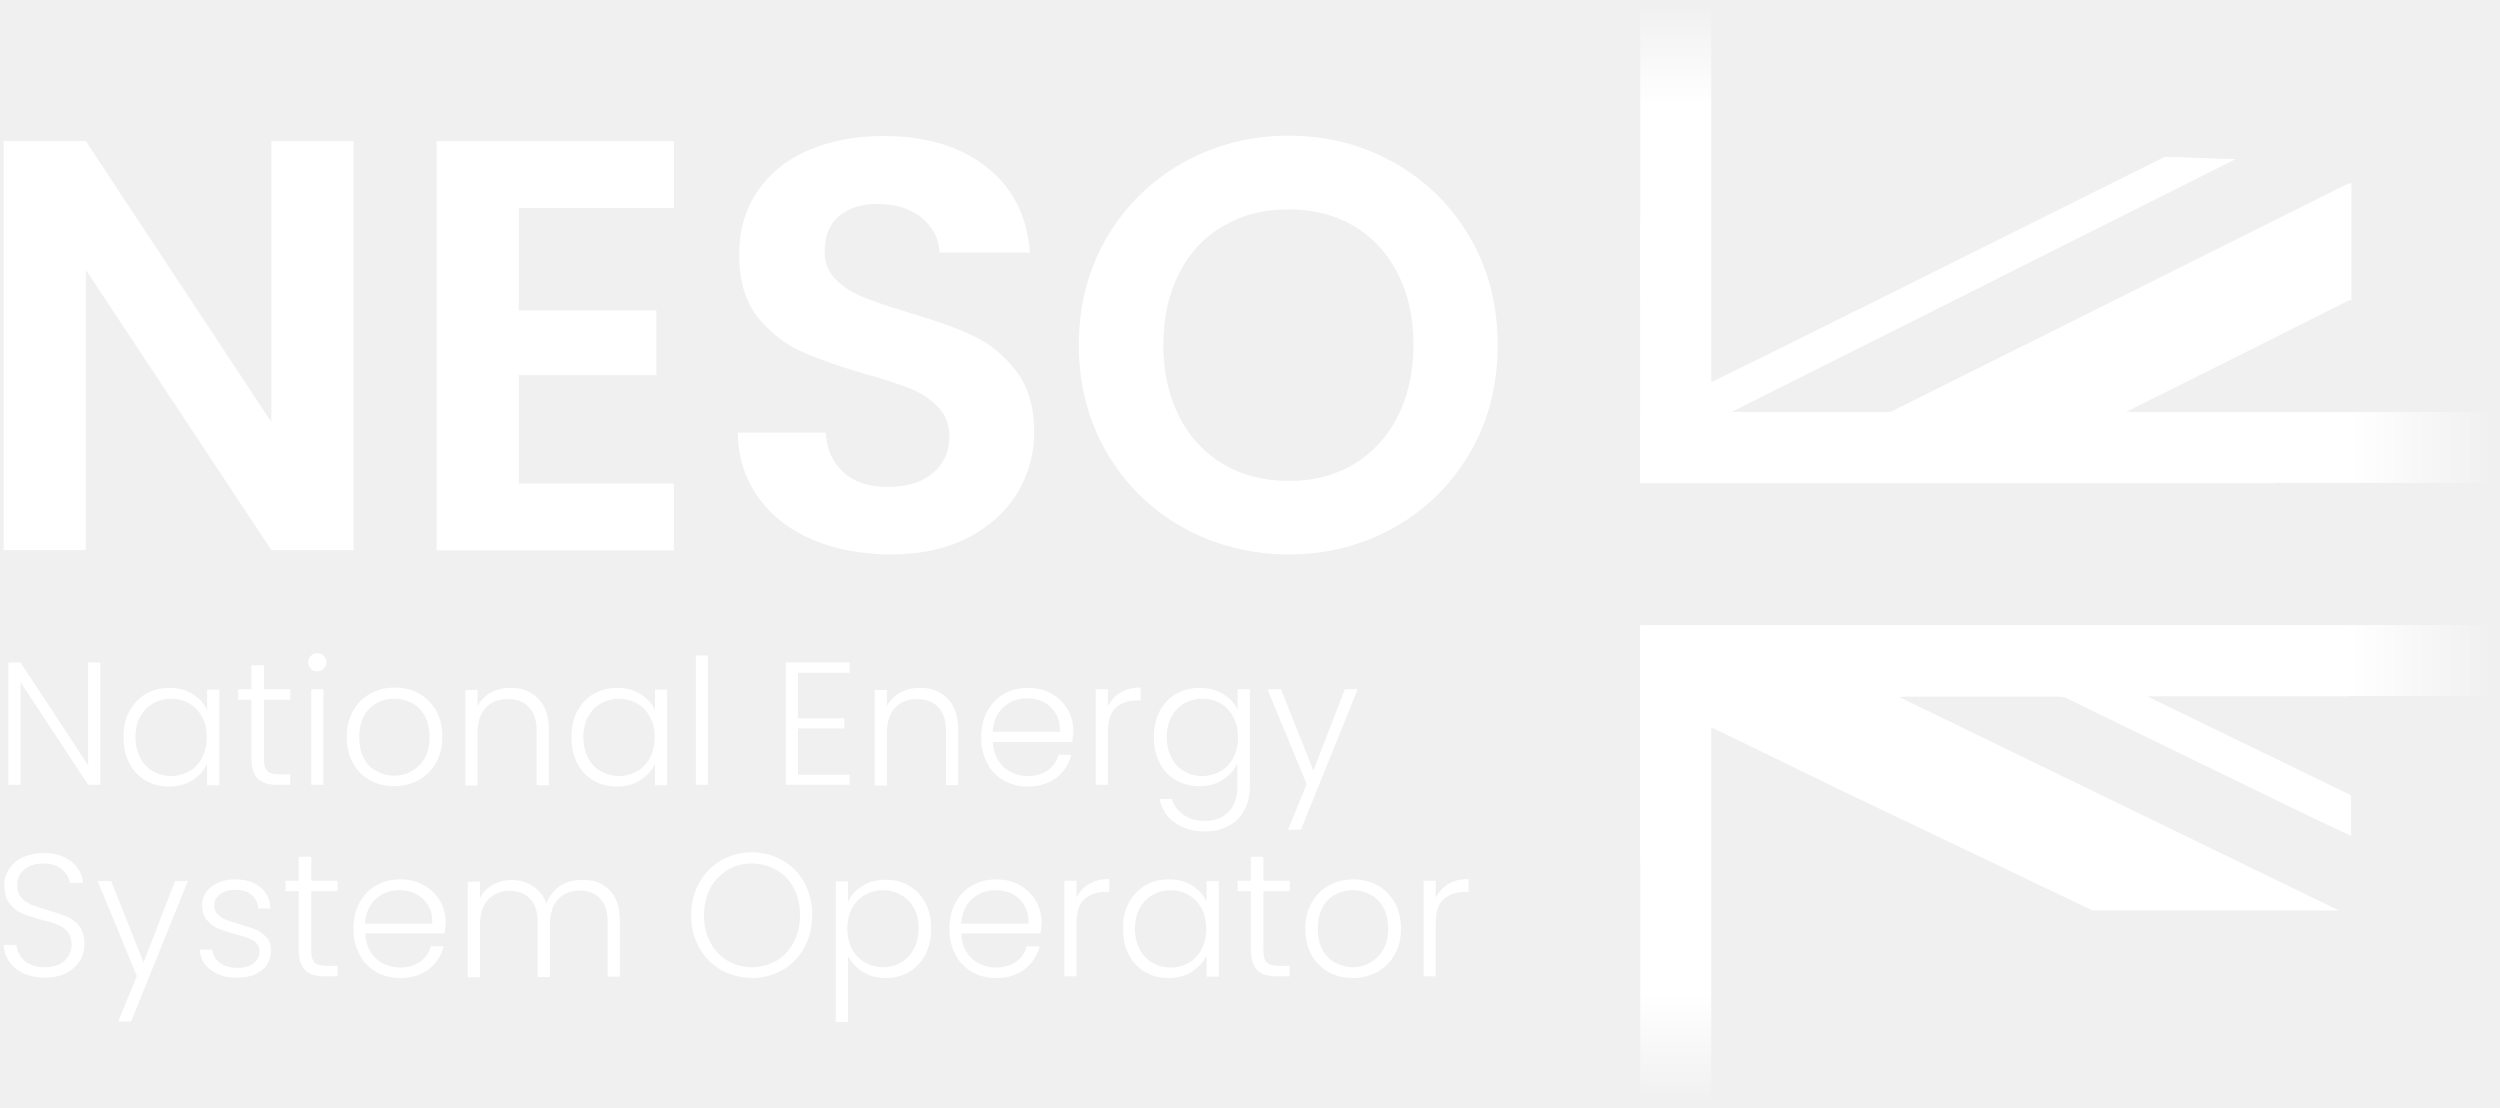
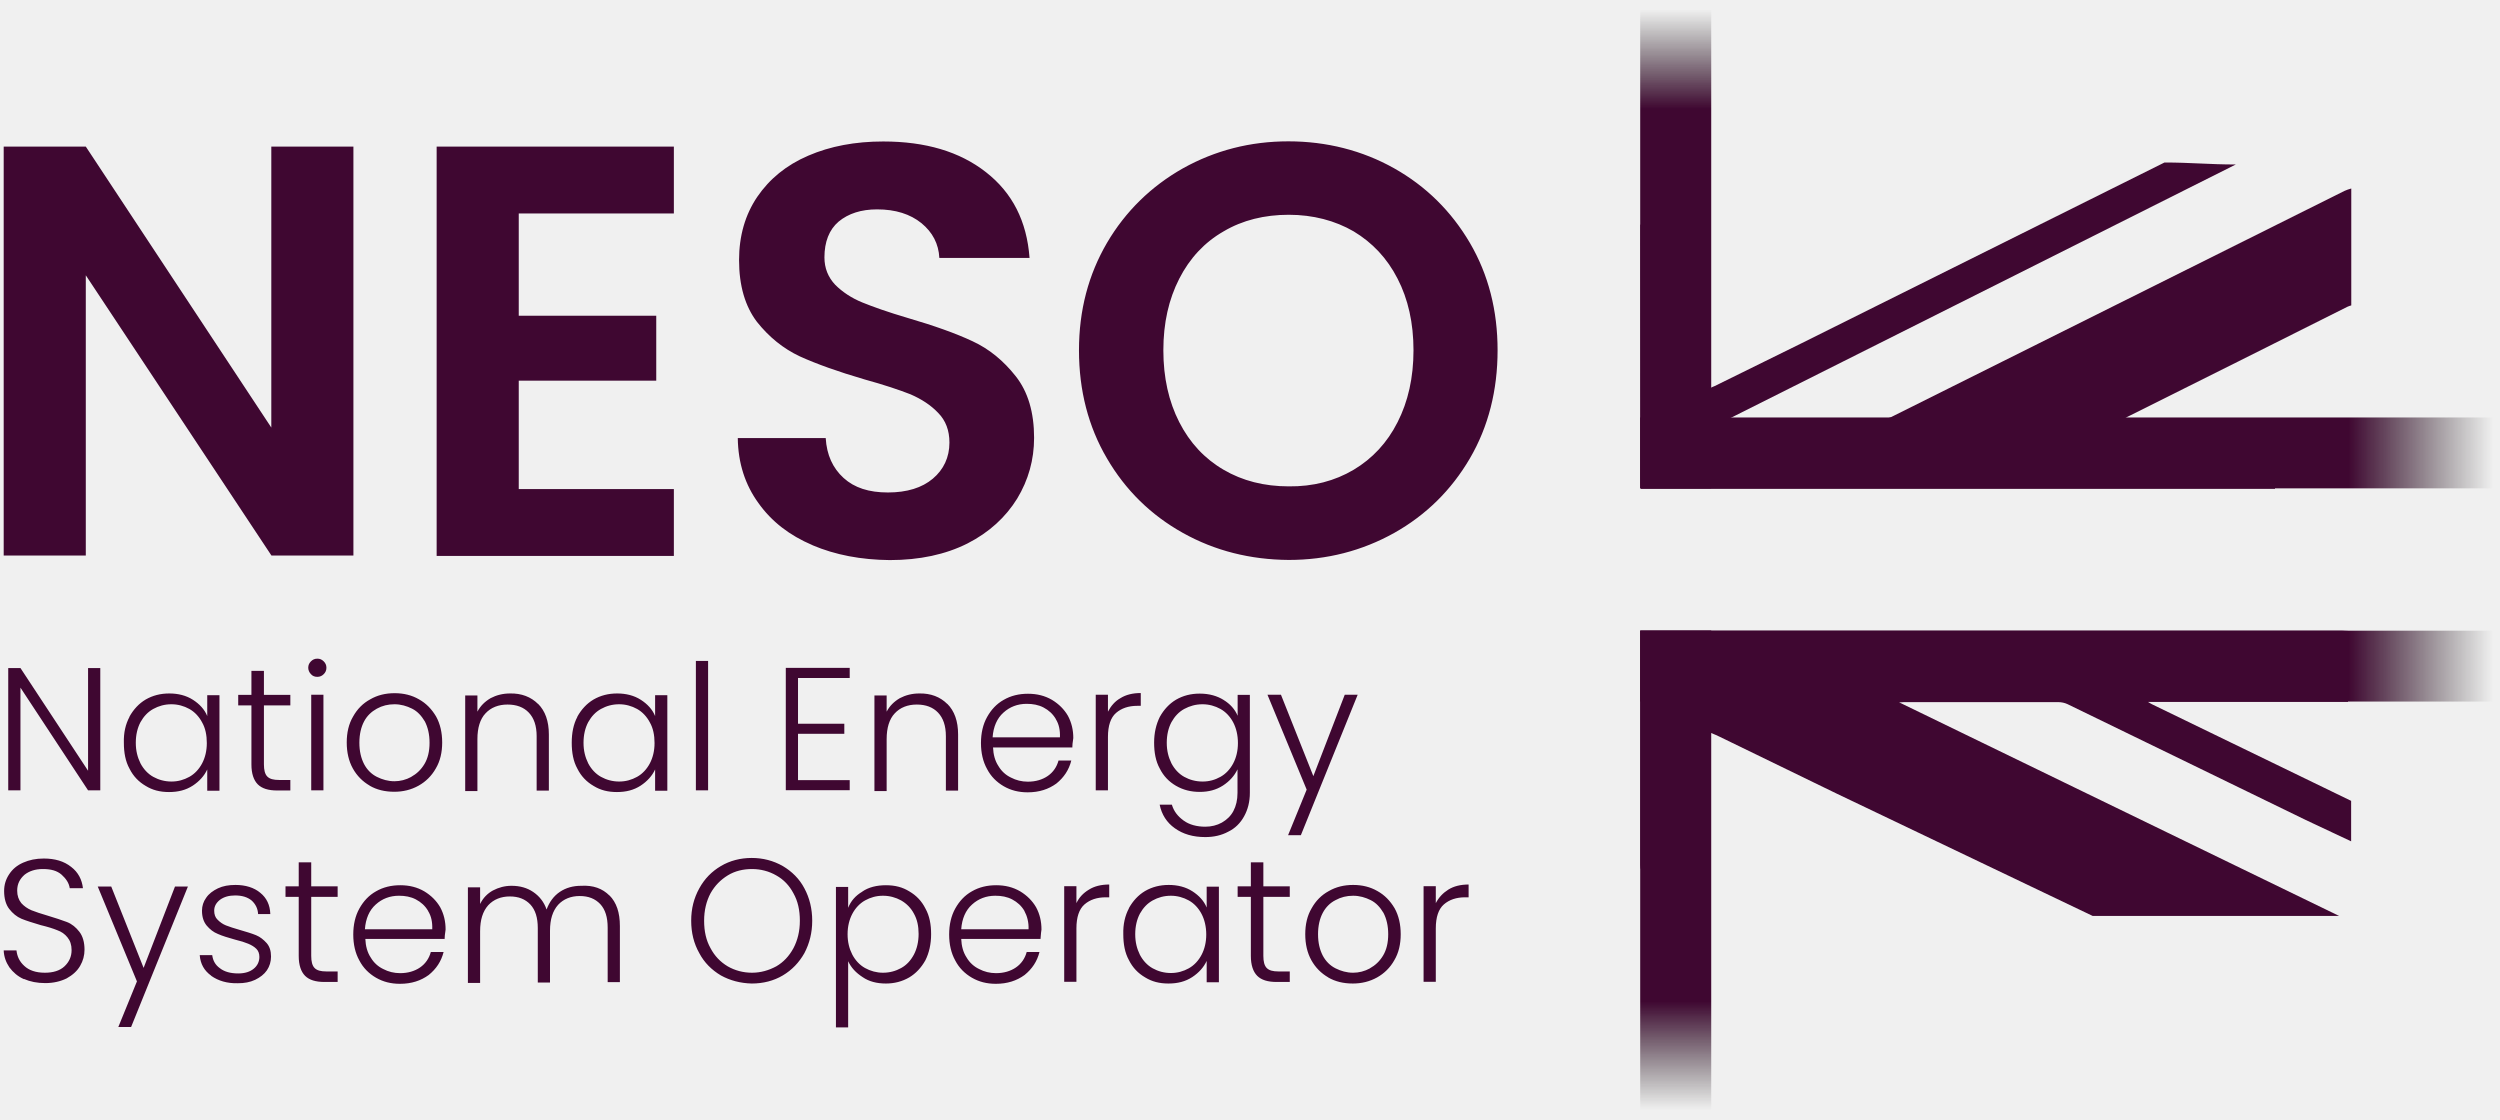
- <svg xmlns="http://www.w3.org/2000/svg" width="176" height="78" viewBox="0 0 176 78" fill="none">
-   <g clip-path="url(#clip0_455_1424)">
-     <path d="M7.062 55.252H6.206L1.447 48.023V55.252H0.59V46.644H1.447L6.206 53.873V46.644H7.062V55.252Z" fill="white" />
-     <path d="M9.109 50.068C9.395 49.545 9.775 49.141 10.251 48.856C10.751 48.57 11.298 48.428 11.917 48.428C12.559 48.428 13.107 48.57 13.582 48.88C14.035 49.165 14.392 49.545 14.582 50.021V48.547H15.439V55.276H14.582V53.778C14.368 54.229 14.035 54.61 13.559 54.919C13.083 55.228 12.536 55.371 11.893 55.371C11.274 55.371 10.727 55.228 10.251 54.943C9.751 54.657 9.371 54.253 9.109 53.73C8.823 53.207 8.704 52.589 8.704 51.899C8.681 51.186 8.823 50.591 9.109 50.068ZM14.225 50.472C14.011 50.068 13.701 49.736 13.321 49.522C12.94 49.307 12.512 49.189 12.06 49.189C11.584 49.189 11.155 49.307 10.775 49.522C10.394 49.736 10.108 50.045 9.87 50.449C9.656 50.853 9.537 51.328 9.537 51.899C9.537 52.446 9.656 52.922 9.87 53.349C10.085 53.754 10.394 54.087 10.775 54.301C11.155 54.515 11.584 54.633 12.06 54.633C12.512 54.633 12.94 54.515 13.321 54.301C13.701 54.087 14.011 53.754 14.225 53.349C14.439 52.945 14.558 52.47 14.558 51.923C14.558 51.376 14.463 50.877 14.225 50.472Z" fill="white" />
-     <path d="M18.579 49.26V53.421C18.579 53.825 18.651 54.11 18.817 54.277C18.984 54.443 19.246 54.515 19.65 54.515H20.436V55.252H19.508C18.889 55.252 18.437 55.109 18.151 54.824C17.866 54.538 17.699 54.063 17.699 53.421V49.26H16.771V48.523H17.699V46.835H18.579V48.523H20.436V49.26H18.579Z" fill="white" />
-     <path d="M21.887 47.073C21.768 46.954 21.697 46.787 21.697 46.621C21.697 46.431 21.768 46.288 21.887 46.169C22.006 46.05 22.149 45.979 22.339 45.979C22.506 45.979 22.648 46.026 22.791 46.169C22.91 46.288 22.982 46.431 22.982 46.621C22.982 46.811 22.91 46.954 22.791 47.073C22.672 47.191 22.529 47.263 22.339 47.263C22.172 47.263 22.006 47.215 21.887 47.073ZM22.767 48.523V55.252H21.911V48.523H22.767Z" fill="white" />
-     <path d="M26.027 54.919C25.528 54.634 25.123 54.23 24.838 53.707C24.552 53.184 24.409 52.566 24.409 51.876C24.409 51.187 24.552 50.568 24.861 50.045C25.147 49.522 25.552 49.118 26.075 48.833C26.575 48.547 27.146 48.405 27.788 48.405C28.431 48.405 29.002 48.547 29.502 48.833C30.025 49.118 30.406 49.522 30.715 50.045C31.001 50.568 31.143 51.187 31.143 51.876C31.143 52.566 31.001 53.184 30.691 53.707C30.406 54.23 29.978 54.634 29.478 54.919C28.954 55.205 28.383 55.347 27.765 55.347C27.098 55.347 26.527 55.205 26.027 54.919ZM28.954 54.301C29.335 54.087 29.644 53.802 29.882 53.398C30.12 52.994 30.239 52.494 30.239 51.9C30.239 51.305 30.12 50.806 29.906 50.402C29.668 49.998 29.383 49.689 29.002 49.498C28.621 49.308 28.217 49.189 27.765 49.189C27.312 49.189 26.908 49.284 26.527 49.498C26.146 49.712 25.837 49.998 25.623 50.402C25.409 50.806 25.29 51.305 25.29 51.9C25.29 52.494 25.409 52.994 25.623 53.398C25.837 53.802 26.146 54.111 26.527 54.301C26.908 54.492 27.312 54.61 27.765 54.61C28.169 54.61 28.574 54.515 28.954 54.301Z" fill="white" />
-     <path d="M37.878 49.165C38.377 49.664 38.639 50.378 38.639 51.329V55.276H37.782V51.448C37.782 50.711 37.592 50.164 37.235 49.783C36.878 49.403 36.378 49.213 35.736 49.213C35.093 49.213 34.57 49.427 34.189 49.831C33.809 50.235 33.618 50.853 33.618 51.638V55.3H32.761V48.571H33.618V49.712C33.832 49.308 34.142 48.999 34.546 48.761C34.951 48.547 35.403 48.428 35.903 48.428C36.712 48.404 37.378 48.666 37.878 49.165Z" fill="white" />
-     <path d="M40.638 50.068C40.923 49.545 41.304 49.141 41.78 48.856C42.28 48.57 42.827 48.428 43.446 48.428C44.088 48.428 44.636 48.57 45.111 48.88C45.564 49.165 45.921 49.545 46.111 50.021V48.547H46.968V55.276H46.111V53.778C45.897 54.229 45.564 54.61 45.088 54.919C44.612 55.228 44.065 55.371 43.422 55.371C42.803 55.371 42.256 55.228 41.78 54.943C41.281 54.657 40.9 54.253 40.638 53.73C40.352 53.207 40.233 52.589 40.233 51.899C40.233 51.186 40.352 50.591 40.638 50.068ZM45.754 50.472C45.54 50.068 45.23 49.736 44.85 49.522C44.469 49.307 44.041 49.189 43.589 49.189C43.113 49.189 42.684 49.307 42.304 49.522C41.923 49.736 41.637 50.045 41.399 50.449C41.185 50.853 41.066 51.328 41.066 51.899C41.066 52.446 41.185 52.922 41.399 53.349C41.614 53.754 41.923 54.087 42.304 54.301C42.684 54.515 43.113 54.633 43.589 54.633C44.041 54.633 44.469 54.515 44.85 54.301C45.23 54.087 45.54 53.754 45.754 53.349C45.968 52.945 46.087 52.47 46.087 51.923C46.087 51.376 45.992 50.877 45.754 50.472Z" fill="white" />
-     <path d="M49.846 46.145V55.251H48.99V46.145H49.846Z" fill="white" />
-     <path d="M56.176 47.358V50.568H59.436V51.281H56.176V54.538H59.817V55.252H55.32V46.644H59.817V47.358H56.176Z" fill="white" />
-     <path d="M66.694 49.165C67.194 49.664 67.455 50.378 67.455 51.329V55.276H66.599V51.448C66.599 50.711 66.408 50.164 66.052 49.783C65.695 49.403 65.195 49.213 64.552 49.213C63.91 49.213 63.386 49.427 63.006 49.831C62.625 50.235 62.435 50.853 62.435 51.638V55.3H61.578V48.571H62.435V49.712C62.649 49.308 62.958 48.999 63.363 48.761C63.767 48.547 64.219 48.428 64.719 48.428C65.528 48.404 66.194 48.666 66.694 49.165Z" fill="white" />
-     <path d="M75.498 52.232H69.906C69.93 52.731 70.049 53.183 70.287 53.54C70.501 53.896 70.81 54.182 71.167 54.348C71.524 54.538 71.929 54.633 72.357 54.633C72.904 54.633 73.38 54.491 73.761 54.229C74.142 53.968 74.403 53.587 74.522 53.136H75.427C75.26 53.801 74.903 54.324 74.38 54.752C73.832 55.157 73.166 55.371 72.357 55.371C71.715 55.371 71.167 55.228 70.668 54.943C70.168 54.657 69.763 54.253 69.502 53.73C69.216 53.207 69.073 52.589 69.073 51.899C69.073 51.21 69.216 50.591 69.502 50.068C69.787 49.545 70.168 49.141 70.668 48.856C71.167 48.57 71.738 48.428 72.381 48.428C73.023 48.428 73.571 48.57 74.07 48.856C74.546 49.141 74.927 49.522 75.189 49.973C75.45 50.449 75.569 50.972 75.569 51.542C75.522 51.852 75.498 52.066 75.498 52.232ZM74.332 50.235C74.118 49.878 73.832 49.617 73.475 49.426C73.118 49.236 72.714 49.165 72.286 49.165C71.643 49.165 71.096 49.379 70.644 49.783C70.192 50.187 69.93 50.782 69.882 51.519H74.618C74.641 51.019 74.546 50.591 74.332 50.235Z" fill="white" />
-     <path d="M78.877 48.761C79.258 48.523 79.734 48.405 80.305 48.405V49.308H80.067C79.448 49.308 78.949 49.475 78.568 49.807C78.187 50.14 77.997 50.711 77.997 51.496V55.252H77.14V48.523H77.997V49.712C78.211 49.308 78.496 48.975 78.877 48.761Z" fill="white" />
-     <path d="M86.135 48.88C86.611 49.165 86.944 49.545 87.134 49.997V48.523H87.991V55.418C87.991 56.036 87.848 56.583 87.586 57.059C87.325 57.534 86.944 57.915 86.468 58.153C85.992 58.414 85.445 58.533 84.85 58.533C83.993 58.533 83.279 58.319 82.708 57.915C82.137 57.511 81.78 56.94 81.637 56.25H82.494C82.637 56.726 82.922 57.083 83.327 57.368C83.731 57.653 84.255 57.796 84.85 57.796C85.278 57.796 85.683 57.701 86.016 57.511C86.349 57.32 86.634 57.059 86.825 56.702C87.015 56.345 87.11 55.917 87.11 55.418V53.754C86.896 54.206 86.563 54.586 86.087 54.895C85.611 55.204 85.064 55.347 84.445 55.347C83.827 55.347 83.279 55.204 82.78 54.919C82.28 54.633 81.899 54.229 81.637 53.706C81.352 53.183 81.233 52.565 81.233 51.875C81.233 51.186 81.376 50.591 81.637 50.068C81.923 49.545 82.304 49.141 82.78 48.856C83.279 48.57 83.827 48.428 84.445 48.428C85.135 48.428 85.683 48.594 86.135 48.88ZM86.825 50.472C86.611 50.068 86.301 49.736 85.921 49.522C85.54 49.307 85.112 49.189 84.659 49.189C84.183 49.189 83.755 49.307 83.374 49.522C82.994 49.736 82.708 50.045 82.47 50.449C82.256 50.853 82.137 51.328 82.137 51.899C82.137 52.446 82.256 52.922 82.47 53.349C82.684 53.754 82.994 54.087 83.374 54.301C83.755 54.515 84.183 54.633 84.659 54.633C85.112 54.633 85.54 54.515 85.921 54.301C86.301 54.087 86.611 53.754 86.825 53.349C87.039 52.945 87.158 52.47 87.158 51.923C87.158 51.376 87.039 50.877 86.825 50.472Z" fill="white" />
-     <path d="M95.582 48.522L91.584 58.413H90.68L91.989 55.204L89.228 48.522H90.18L92.464 54.253L94.677 48.522H95.582Z" fill="white" />
-     <path d="M1.685 68.544C1.256 68.353 0.923 68.068 0.661 67.711C0.424 67.355 0.281 66.974 0.257 66.523H1.161C1.209 66.951 1.375 67.307 1.708 67.616C2.042 67.925 2.518 68.092 3.16 68.092C3.731 68.092 4.207 67.949 4.54 67.64C4.873 67.331 5.04 66.951 5.04 66.499C5.04 66.118 4.945 65.833 4.754 65.595C4.564 65.358 4.326 65.191 4.04 65.096C3.755 64.977 3.374 64.858 2.874 64.739C2.303 64.573 1.851 64.43 1.518 64.288C1.185 64.145 0.899 63.907 0.661 63.598C0.424 63.289 0.305 62.861 0.305 62.338C0.305 61.886 0.424 61.506 0.661 61.149C0.899 60.792 1.209 60.531 1.637 60.341C2.065 60.15 2.541 60.055 3.089 60.055C3.874 60.055 4.516 60.245 5.016 60.65C5.516 61.03 5.778 61.553 5.849 62.148H4.921C4.873 61.791 4.659 61.482 4.35 61.197C4.017 60.911 3.588 60.792 3.017 60.792C2.494 60.792 2.065 60.935 1.732 61.197C1.399 61.482 1.209 61.839 1.209 62.314C1.209 62.671 1.304 62.956 1.494 63.194C1.685 63.408 1.923 63.574 2.208 63.693C2.494 63.812 2.874 63.931 3.35 64.074C3.898 64.24 4.35 64.383 4.707 64.525C5.064 64.668 5.349 64.906 5.587 65.215C5.825 65.524 5.944 65.952 5.944 66.475C5.944 66.879 5.849 67.26 5.635 67.616C5.421 67.973 5.111 68.258 4.683 68.496C4.255 68.71 3.755 68.829 3.184 68.829C2.613 68.829 2.113 68.734 1.685 68.544Z" fill="white" />
-     <path d="M13.225 62.028L9.228 71.919H8.323L9.632 68.709L6.872 62.028H7.824L10.108 67.758L12.321 62.028H13.225Z" fill="white" />
-     <path d="M14.867 68.305C14.368 67.948 14.106 67.473 14.058 66.855H14.939C14.986 67.235 15.153 67.544 15.486 67.782C15.795 68.02 16.224 68.138 16.771 68.138C17.247 68.138 17.604 68.02 17.866 67.806C18.127 67.592 18.27 67.306 18.27 66.973C18.27 66.736 18.199 66.545 18.056 66.403C17.913 66.26 17.723 66.141 17.485 66.046C17.247 65.951 16.961 65.856 16.557 65.761C16.057 65.618 15.653 65.499 15.343 65.357C15.034 65.238 14.772 65.024 14.558 64.762C14.344 64.501 14.225 64.168 14.225 63.716C14.225 63.383 14.32 63.074 14.51 62.812C14.701 62.527 14.986 62.313 15.343 62.147C15.7 61.98 16.105 61.909 16.581 61.909C17.294 61.909 17.889 62.099 18.318 62.456C18.77 62.812 19.008 63.312 19.032 63.954H18.175C18.151 63.55 17.985 63.24 17.723 63.003C17.437 62.765 17.056 62.646 16.557 62.646C16.128 62.646 15.772 62.741 15.486 62.955C15.224 63.169 15.082 63.407 15.082 63.716C15.082 63.977 15.153 64.192 15.319 64.358C15.486 64.524 15.676 64.667 15.914 64.762C16.152 64.857 16.462 64.952 16.866 65.071C17.342 65.214 17.747 65.333 18.032 65.452C18.318 65.571 18.556 65.761 18.77 65.999C18.984 66.236 19.079 66.545 19.079 66.95C19.079 67.306 18.984 67.639 18.794 67.924C18.603 68.21 18.318 68.424 17.961 68.59C17.604 68.757 17.199 68.828 16.747 68.828C15.986 68.852 15.367 68.662 14.867 68.305Z" fill="white" />
-     <path d="M21.911 62.741V66.902C21.911 67.306 21.982 67.592 22.149 67.758C22.316 67.924 22.577 67.996 22.982 67.996H23.767V68.733H22.839C22.22 68.733 21.768 68.59 21.483 68.305C21.197 68.02 21.03 67.544 21.03 66.902V62.741H20.102V62.004H21.03V60.316H21.911V62.004H23.767V62.741H21.911Z" fill="white" />
-     <path d="M31.31 65.713H25.718C25.742 66.213 25.861 66.664 26.099 67.021C26.313 67.378 26.622 67.663 26.979 67.829C27.336 68.02 27.741 68.115 28.169 68.115C28.716 68.115 29.192 67.972 29.573 67.71C29.954 67.449 30.215 67.069 30.334 66.617H31.239C31.072 67.282 30.715 67.806 30.192 68.234C29.644 68.638 28.978 68.852 28.169 68.852C27.527 68.852 26.979 68.709 26.48 68.424C25.98 68.138 25.575 67.734 25.314 67.211C25.028 66.688 24.885 66.07 24.885 65.38C24.885 64.691 25.028 64.073 25.314 63.55C25.599 63.026 25.98 62.622 26.48 62.337C26.979 62.052 27.55 61.909 28.193 61.909C28.835 61.909 29.383 62.052 29.882 62.337C30.358 62.622 30.739 63.003 31.001 63.454C31.262 63.93 31.381 64.453 31.381 65.024C31.334 65.333 31.31 65.571 31.31 65.713ZM30.144 63.74C29.93 63.383 29.644 63.122 29.287 62.931C28.93 62.741 28.526 62.67 28.098 62.67C27.455 62.67 26.908 62.884 26.456 63.288C26.004 63.692 25.742 64.287 25.694 65.024H30.43C30.453 64.524 30.358 64.096 30.144 63.74Z" fill="white" />
-     <path d="M42.898 62.646C43.398 63.145 43.636 63.859 43.636 64.81V68.757H42.78V64.929C42.78 64.192 42.613 63.645 42.256 63.264C41.899 62.884 41.423 62.694 40.804 62.694C40.162 62.694 39.662 62.908 39.282 63.312C38.901 63.74 38.711 64.334 38.711 65.143V68.781H37.854V64.952C37.854 64.215 37.687 63.669 37.33 63.288C36.974 62.908 36.498 62.717 35.879 62.717C35.236 62.717 34.737 62.931 34.356 63.336C33.975 63.764 33.785 64.358 33.785 65.166V68.804H32.928V62.075H33.785V63.24C33.999 62.812 34.308 62.503 34.689 62.289C35.094 62.075 35.522 61.956 35.998 61.956C36.593 61.956 37.092 62.099 37.521 62.385C37.949 62.67 38.282 63.074 38.473 63.621C38.663 63.098 38.972 62.67 39.401 62.385C39.829 62.099 40.329 61.956 40.9 61.956C41.756 61.909 42.399 62.147 42.898 62.646Z" fill="white" />
-     <path d="M50.751 68.281C50.109 67.901 49.585 67.378 49.228 66.712C48.847 66.046 48.657 65.285 48.657 64.429C48.657 63.573 48.847 62.836 49.228 62.147C49.609 61.457 50.109 60.958 50.751 60.578C51.394 60.197 52.131 60.007 52.916 60.007C53.725 60.007 54.439 60.197 55.106 60.578C55.748 60.958 56.272 61.481 56.629 62.147C56.986 62.812 57.176 63.573 57.176 64.429C57.176 65.285 56.986 66.022 56.629 66.712C56.248 67.378 55.748 67.901 55.106 68.281C54.463 68.662 53.725 68.852 52.916 68.852C52.131 68.828 51.394 68.638 50.751 68.281ZM54.654 67.639C55.153 67.354 55.558 66.926 55.867 66.355C56.153 65.808 56.319 65.166 56.319 64.429C56.319 63.692 56.176 63.05 55.867 62.503C55.581 61.956 55.177 61.529 54.654 61.243C54.154 60.958 53.559 60.791 52.94 60.791C52.322 60.791 51.727 60.934 51.227 61.243C50.727 61.552 50.323 61.956 50.013 62.503C49.728 63.05 49.561 63.692 49.561 64.429C49.561 65.166 49.704 65.808 50.013 66.355C50.299 66.902 50.703 67.33 51.227 67.639C51.727 67.924 52.322 68.091 52.94 68.091C53.559 68.091 54.13 67.924 54.654 67.639Z" fill="white" />
-     <path d="M60.697 62.385C61.149 62.076 61.721 61.933 62.363 61.933C62.982 61.933 63.529 62.076 64.005 62.361C64.505 62.647 64.885 63.051 65.147 63.574C65.433 64.097 65.552 64.691 65.552 65.381C65.552 66.07 65.409 66.689 65.147 67.212C64.862 67.735 64.481 68.139 64.005 68.424C63.505 68.71 62.958 68.852 62.363 68.852C61.721 68.852 61.173 68.71 60.721 68.4C60.245 68.091 59.912 67.735 59.698 67.283V71.943H58.841V62.052H59.698V63.526C59.888 63.051 60.221 62.67 60.697 62.385ZM64.338 63.931C64.124 63.526 63.815 63.217 63.434 63.003C63.053 62.789 62.625 62.67 62.149 62.67C61.697 62.67 61.268 62.789 60.888 63.003C60.507 63.217 60.198 63.55 59.983 63.954C59.769 64.359 59.65 64.834 59.65 65.381C59.65 65.928 59.769 66.403 59.983 66.808C60.198 67.212 60.507 67.545 60.888 67.758C61.268 67.972 61.697 68.091 62.149 68.091C62.625 68.091 63.053 67.972 63.434 67.758C63.815 67.545 64.1 67.236 64.338 66.808C64.552 66.403 64.671 65.904 64.671 65.357C64.671 64.81 64.576 64.335 64.338 63.931Z" fill="white" />
-     <path d="M73.261 65.713H67.669C67.693 66.213 67.812 66.664 68.05 67.021C68.264 67.378 68.574 67.663 68.931 67.829C69.287 68.02 69.692 68.115 70.12 68.115C70.668 68.115 71.144 67.972 71.524 67.71C71.905 67.449 72.167 67.069 72.286 66.617H73.19C73.023 67.282 72.666 67.806 72.143 68.234C71.596 68.638 70.929 68.852 70.12 68.852C69.478 68.852 68.931 68.709 68.431 68.424C67.931 68.138 67.527 67.734 67.265 67.211C66.979 66.688 66.837 66.07 66.837 65.38C66.837 64.691 66.979 64.073 67.265 63.55C67.55 63.026 67.931 62.622 68.431 62.337C68.931 62.052 69.502 61.909 70.144 61.909C70.787 61.909 71.334 62.052 71.834 62.337C72.31 62.622 72.69 63.003 72.952 63.454C73.214 63.93 73.333 64.453 73.333 65.024C73.285 65.333 73.285 65.571 73.261 65.713ZM72.119 63.74C71.905 63.383 71.62 63.122 71.263 62.931C70.906 62.741 70.501 62.67 70.073 62.67C69.43 62.67 68.883 62.884 68.431 63.288C67.979 63.692 67.717 64.287 67.669 65.024H72.405C72.429 64.524 72.31 64.096 72.119 63.74Z" fill="white" />
-     <path d="M76.665 62.241C77.045 62.004 77.521 61.885 78.092 61.885V62.788H77.854C77.236 62.788 76.736 62.955 76.355 63.288C75.974 63.62 75.784 64.191 75.784 64.976V68.733H74.927V62.004H75.784V63.193C75.974 62.788 76.26 62.479 76.665 62.241Z" fill="white" />
-     <path d="M79.472 63.55C79.758 63.026 80.138 62.622 80.614 62.337C81.114 62.052 81.661 61.909 82.28 61.909C82.922 61.909 83.47 62.052 83.946 62.361C84.398 62.646 84.755 63.026 84.945 63.502V62.028H85.802V68.757H84.945V67.259C84.731 67.71 84.398 68.091 83.922 68.4C83.446 68.709 82.899 68.852 82.256 68.852C81.638 68.852 81.09 68.709 80.614 68.424C80.115 68.138 79.734 67.734 79.472 67.211C79.187 66.688 79.068 66.07 79.068 65.38C79.044 64.691 79.187 64.073 79.472 63.55ZM84.588 63.954C84.374 63.55 84.065 63.217 83.684 63.003C83.303 62.789 82.875 62.67 82.423 62.67C81.947 62.67 81.519 62.789 81.138 63.003C80.757 63.217 80.472 63.526 80.234 63.93C80.019 64.334 79.9 64.81 79.9 65.38C79.9 65.927 80.019 66.403 80.234 66.831C80.448 67.235 80.757 67.568 81.138 67.782C81.519 67.996 81.947 68.115 82.423 68.115C82.875 68.115 83.303 67.996 83.684 67.782C84.065 67.568 84.374 67.235 84.588 66.831C84.802 66.427 84.921 65.951 84.921 65.404C84.921 64.834 84.802 64.358 84.588 63.954Z" fill="white" />
-     <path d="M88.943 62.741V66.902C88.943 67.306 89.014 67.592 89.181 67.758C89.347 67.924 89.609 67.996 90.013 67.996H90.799V68.733H89.871C89.252 68.733 88.8 68.59 88.514 68.305C88.229 68.02 88.062 67.544 88.062 66.902V62.741H87.134V62.004H88.062V60.316H88.943V62.004H90.799V62.741H88.943Z" fill="white" />
-     <path d="M93.511 68.424C93.012 68.138 92.607 67.734 92.322 67.211C92.036 66.688 91.893 66.07 91.893 65.38C91.893 64.691 92.036 64.073 92.346 63.55C92.631 63.026 93.036 62.622 93.559 62.337C94.059 62.052 94.63 61.909 95.272 61.909C95.915 61.909 96.486 62.052 96.986 62.337C97.509 62.622 97.89 63.026 98.199 63.55C98.485 64.073 98.628 64.691 98.628 65.38C98.628 66.07 98.485 66.688 98.175 67.211C97.89 67.734 97.462 68.138 96.962 68.424C96.438 68.709 95.867 68.852 95.249 68.852C94.582 68.852 94.011 68.709 93.511 68.424ZM96.438 67.782C96.819 67.568 97.128 67.282 97.366 66.878C97.604 66.474 97.723 65.975 97.723 65.38C97.723 64.786 97.604 64.287 97.39 63.882C97.152 63.478 96.867 63.169 96.486 62.979C96.105 62.789 95.701 62.67 95.249 62.67C94.796 62.67 94.392 62.765 94.011 62.979C93.63 63.169 93.321 63.478 93.107 63.882C92.893 64.287 92.774 64.786 92.774 65.38C92.774 65.975 92.893 66.474 93.107 66.878C93.321 67.282 93.63 67.592 94.011 67.782C94.392 67.972 94.796 68.091 95.249 68.091C95.653 68.091 96.058 67.996 96.438 67.782Z" fill="white" />
-     <path d="M101.959 62.241C102.339 62.004 102.815 61.885 103.386 61.885V62.788H103.148C102.53 62.788 102.03 62.955 101.649 63.288C101.269 63.62 101.078 64.191 101.078 64.976V68.733H100.222V62.004H101.078V63.193C101.292 62.788 101.578 62.479 101.959 62.241Z" fill="white" />
-     <path d="M24.885 38.726H19.103L6.039 18.991V38.726H0.257V9.932H6.039L19.103 29.715V9.932H24.885V38.726Z" fill="white" />
-     <path d="M36.521 14.64V21.845H46.206V26.41H36.521V34.042H47.444V38.75H30.739V9.932H47.444V14.64H36.521Z" fill="white" />
-     <path d="M57.2 37.99C55.582 37.301 54.32 36.326 53.392 35.018C52.464 33.734 51.965 32.213 51.941 30.453H58.128C58.199 31.642 58.627 32.569 59.389 33.259C60.15 33.948 61.173 34.281 62.506 34.281C63.862 34.281 64.909 33.948 65.671 33.306C66.432 32.664 66.837 31.808 66.837 30.762C66.837 29.906 66.575 29.217 66.052 28.67C65.528 28.123 64.886 27.695 64.1 27.362C63.315 27.053 62.244 26.696 60.864 26.316C58.984 25.769 57.485 25.222 56.319 24.699C55.153 24.152 54.154 23.344 53.297 22.274C52.464 21.18 52.036 19.73 52.036 17.923C52.036 16.211 52.464 14.737 53.321 13.476C54.178 12.216 55.367 11.241 56.914 10.576C58.461 9.91 60.222 9.577 62.197 9.577C65.171 9.577 67.575 10.29 69.43 11.741C71.287 13.191 72.31 15.188 72.5 17.78H66.147C66.099 16.781 65.671 15.973 64.886 15.331C64.1 14.689 63.053 14.356 61.768 14.356C60.65 14.356 59.746 14.642 59.056 15.212C58.389 15.783 58.056 16.639 58.056 17.733C58.056 18.493 58.318 19.135 58.818 19.658C59.318 20.158 59.96 20.586 60.721 20.895C61.483 21.204 62.554 21.584 63.91 21.988C65.79 22.535 67.313 23.082 68.479 23.629C69.668 24.176 70.668 25.008 71.525 26.102C72.381 27.196 72.809 28.646 72.809 30.429C72.809 31.975 72.405 33.401 71.62 34.709C70.811 36.017 69.645 37.087 68.122 37.871C66.575 38.656 64.743 39.036 62.649 39.036C60.626 39.013 58.818 38.68 57.2 37.99Z" fill="white" />
-     <path d="M83.28 37.134C81.019 35.874 79.234 34.114 77.926 31.879C76.617 29.644 75.951 27.1 75.951 24.271C75.951 21.465 76.617 18.945 77.926 16.71C79.234 14.475 81.043 12.715 83.28 11.455C85.54 10.195 88.015 9.553 90.704 9.553C93.416 9.553 95.915 10.195 98.152 11.455C100.389 12.715 102.173 14.475 103.482 16.71C104.791 18.945 105.433 21.465 105.433 24.271C105.433 27.1 104.791 29.644 103.482 31.879C102.173 34.114 100.389 35.874 98.152 37.134C95.891 38.394 93.416 39.036 90.728 39.036C88.015 39.012 85.54 38.394 83.28 37.134ZM95.296 32.688C96.605 31.903 97.652 30.786 98.39 29.335C99.127 27.885 99.508 26.197 99.508 24.271C99.508 22.345 99.127 20.657 98.39 19.23C97.652 17.78 96.605 16.686 95.296 15.901C93.987 15.14 92.441 14.736 90.728 14.736C88.99 14.736 87.468 15.117 86.135 15.901C84.802 16.662 83.755 17.78 83.018 19.23C82.28 20.68 81.899 22.345 81.899 24.271C81.899 26.197 82.28 27.885 83.018 29.335C83.755 30.786 84.802 31.903 86.135 32.688C87.468 33.472 88.99 33.853 90.728 33.853C92.441 33.877 93.964 33.472 95.296 32.688Z" fill="white" />
-     <path d="M120.472 -0.387H115.475V33.994H120.472V-0.387Z" fill="url(#paint0_linear_455_1424)" />
-     <path d="M115.475 44.005H120.472V78.434H115.475V44.005Z" fill="url(#paint1_linear_455_1424)" />
-     <path d="M115.475 48.998V44.005H175.534V48.998H115.475Z" fill="url(#paint2_linear_455_1424)" />
-     <path d="M115.475 33.994V29.001H175.534V33.994H115.475Z" fill="url(#paint3_linear_455_1424)" />
-     <path d="M115.498 33.591C115.498 33.709 115.522 33.852 115.522 34.019C115.736 34.019 115.951 34.019 116.141 34.019C137.842 34.019 138.437 34.019 160.163 34.019V29.144C149.74 29.144 160.448 29.144 150.026 29.144C149.859 29.144 149.716 29.144 149.455 29.144C149.621 29.049 149.693 29.002 149.764 28.954C160.353 23.676 154.666 26.505 165.255 21.203C165.35 21.155 165.445 21.131 165.54 21.108C165.54 18.373 165.54 15.639 165.54 12.881C165.374 12.928 165.207 12.976 165.064 13.047C148.979 21.06 149.217 20.965 133.131 28.978C132.964 29.049 132.774 29.121 132.607 29.121C129.062 29.121 125.54 29.121 121.995 29.121C121.947 29.121 121.899 29.121 121.709 29.097C121.947 28.978 122.066 28.93 122.185 28.859L157.402 11.193C155.57 11.193 154.19 11.05 152.381 11.05L126.801 23.794C124.779 24.793 122.756 25.792 120.71 26.79C120.614 26.838 120.519 26.862 120.376 26.933C120.376 26.719 120.376 26.576 120.376 26.41C120.376 19.325 120.376 22.511 120.376 15.425H115.475L115.498 33.591Z" fill="white" />
-     <path d="M133.797 49.165C133.773 49.141 133.75 49.117 133.702 49.07C133.845 49.07 133.94 49.046 134.035 49.046C137.652 49.046 141.293 49.046 144.91 49.046C145.124 49.046 145.362 49.093 145.552 49.188C151.144 51.899 156.736 54.633 162.328 57.344L165.517 58.842C165.517 57.891 165.517 56.94 165.517 55.989L151.501 49.188C151.453 49.165 151.406 49.141 151.215 49.022C151.501 49.022 151.644 49.022 151.81 49.022C162.804 49.022 153.714 49.022 164.707 49.022C164.898 49.022 165.112 49.022 165.302 49.022C165.302 47.358 165.302 45.693 165.302 44.029C165.16 44.029 165.041 44.005 164.898 44.005C141.888 44.005 138.961 44.005 115.974 44.005C115.808 44.005 115.665 44.005 115.475 44.005C115.475 44.219 115.475 44.386 115.475 44.528C115.475 54.3 115.475 50.568 115.475 60.316C115.475 60.459 115.475 60.601 115.498 60.768C117.212 60.768 118.735 60.768 120.448 60.768C120.448 59.912 120.448 59.056 120.448 58.2C120.448 51.59 120.448 58.485 120.448 51.875C120.448 51.709 120.448 51.447 120.448 51.209C120.614 51.281 120.924 51.4 121.043 51.471C123.779 52.803 126.516 54.134 129.252 55.466L147.313 64.097C153.095 64.097 158.878 64.097 164.66 64.097L133.702 49.07" fill="white" />
+ <svg xmlns="http://www.w3.org/2000/svg" id="Logo" viewBox="0 0 176 78.82">
+   <defs>
+     <clipPath id="clippath">
+       <rect y=".41" width="176" height="77.96" style="fill: none;" />
+     </clipPath>
+     <linearGradient id="linear-gradient" x1="117.97" y1="46.1" x2="117.97" y2="78" gradientTransform="translate(0 78.66) scale(1 -1)" gradientUnits="userSpaceOnUse">
+       <stop offset=".78" stop-color="#3f0731" />
+       <stop offset="1" stop-color="#1d1d1b" stop-opacity="0" />
+     </linearGradient>
+     <linearGradient id="linear-gradient-2" x1="117.97" y1="32.44" x2="117.97" y2=".5" gradientTransform="translate(0 78.66) scale(1 -1)" gradientUnits="userSpaceOnUse">
+       <stop offset=".76" stop-color="#3f0731" />
+       <stop offset="1" stop-color="#1d1d1b" stop-opacity="0" />
+     </linearGradient>
+     <linearGradient id="linear-gradient-3" x1="115.47" y1="31.78" x2="175.53" y2="31.78" gradientTransform="translate(0 78.66) scale(1 -1)" gradientUnits="userSpaceOnUse">
+       <stop offset=".83" stop-color="#3f0731" />
+       <stop offset="1" stop-color="#1d1d1b" stop-opacity="0" />
+     </linearGradient>
+     <linearGradient id="linear-gradient-4" x1="115.47" y1="46.78" x2="175.53" y2="46.78" gradientTransform="translate(0 78.66) scale(1 -1)" gradientUnits="userSpaceOnUse">
+       <stop offset=".83" stop-color="#3f0731" />
+       <stop offset="1" stop-color="#1d1d1b" stop-opacity="0" />
+     </linearGradient>
+   </defs>
+   <g>
+     <g style="clip-path: url(#clippath);">
+       <path id="Wordmark" d="M7.06,55.64h-.86l-4.76-7.23v7.23h-.86v-8.61h.86l4.76,7.23v-7.23h.86v8.61ZM9.11,50.46c.29-.52.67-.93,1.14-1.21.5-.29,1.05-.43,1.67-.43s1.19.14,1.67.45c.45.29.81.67,1,1.14v-1.47h.86v6.73h-.86v-1.5c-.21.45-.55.83-1.02,1.14-.48.31-1.02.45-1.67.45s-1.17-.14-1.64-.43c-.5-.29-.88-.69-1.14-1.21-.29-.52-.4-1.14-.4-1.83-.02-.71.12-1.31.4-1.83ZM14.23,50.86c-.21-.4-.52-.74-.9-.95s-.81-.33-1.26-.33c-.48,0-.9.12-1.28.33-.38.21-.67.52-.9.93-.21.4-.33.88-.33,1.45s.12,1.02.33,1.45c.21.4.52.74.9.95.38.21.81.33,1.28.33s.88-.12,1.26-.33c.38-.21.69-.55.9-.95.21-.4.33-.88.33-1.43s-.1-1.05-.33-1.45ZM18.58,49.65v4.16c0,.4.07.69.24.86.17.17.43.24.83.24h.79v.74h-.93c-.62,0-1.07-.14-1.36-.43-.29-.29-.45-.76-.45-1.4v-4.16h-.93v-.74h.93v-1.69h.88v1.69h1.86v.74h-1.86ZM21.89,47.46c-.12-.12-.19-.29-.19-.45,0-.19.07-.33.19-.45.12-.12.26-.19.45-.19.17,0,.31.05.45.19.12.12.19.26.19.45s-.07.33-.19.45c-.12.12-.26.19-.45.19-.17,0-.33-.05-.45-.19ZM22.77,48.91v6.73h-.86v-6.73h.86ZM26.03,55.31c-.5-.29-.9-.69-1.19-1.21-.29-.52-.43-1.14-.43-1.83s.14-1.31.45-1.83c.29-.52.69-.93,1.21-1.21.5-.29,1.07-.43,1.71-.43s1.21.14,1.71.43c.52.29.9.69,1.21,1.21.29.52.43,1.14.43,1.83s-.14,1.31-.45,1.83c-.29.52-.71.93-1.21,1.21-.52.29-1.09.43-1.71.43-.67,0-1.24-.14-1.74-.43ZM28.95,54.69c.38-.21.69-.5.93-.9.24-.4.36-.9.36-1.5s-.12-1.09-.33-1.5c-.24-.4-.52-.71-.9-.9-.38-.19-.79-.31-1.24-.31s-.86.1-1.24.31c-.38.21-.69.5-.9.9-.21.4-.33.9-.33,1.5s.12,1.09.33,1.5c.21.4.52.71.9.9.38.19.79.31,1.24.31.4,0,.81-.1,1.19-.31ZM37.88,49.55c.5.5.76,1.21.76,2.16v3.95h-.86v-3.83c0-.74-.19-1.28-.55-1.66-.36-.38-.86-.57-1.5-.57s-1.17.21-1.55.62c-.38.4-.57,1.02-.57,1.81v3.66h-.86v-6.73h.86v1.14c.21-.4.52-.71.93-.95.4-.21.86-.33,1.36-.33.81-.02,1.48.24,1.98.74ZM40.64,50.46c.29-.52.67-.93,1.14-1.21.5-.29,1.05-.43,1.67-.43s1.19.14,1.67.45c.45.29.81.67,1,1.14v-1.47h.86v6.73h-.86v-1.5c-.21.45-.55.83-1.02,1.14-.48.31-1.02.45-1.67.45s-1.17-.14-1.64-.43c-.5-.29-.88-.69-1.14-1.21-.29-.52-.4-1.14-.4-1.83s.12-1.31.4-1.83ZM45.75,50.86c-.21-.4-.52-.74-.9-.95s-.81-.33-1.26-.33c-.48,0-.9.12-1.28.33-.38.21-.67.52-.9.93-.21.4-.33.88-.33,1.45s.12,1.02.33,1.45c.21.4.52.74.9.95.38.21.81.33,1.28.33s.88-.12,1.26-.33c.38-.21.69-.55.9-.95.21-.4.33-.88.33-1.43s-.1-1.05-.33-1.45ZM49.85,46.53v9.11h-.86v-9.11h.86ZM56.18,47.74v3.21h3.26v.71h-3.26v3.26h3.64v.71h-4.5v-8.61h4.5v.71h-3.64ZM66.69,49.55c.5.5.76,1.21.76,2.16v3.95h-.86v-3.83c0-.74-.19-1.28-.55-1.66-.36-.38-.86-.57-1.5-.57s-1.17.21-1.55.62c-.38.4-.57,1.02-.57,1.81v3.66h-.86v-6.73h.86v1.14c.21-.4.52-.71.93-.95.4-.21.86-.33,1.36-.33.81-.02,1.48.24,1.98.74ZM75.5,52.62h-5.59c.02.5.14.95.38,1.31.21.36.52.64.88.81.36.19.76.29,1.19.29.55,0,1.02-.14,1.4-.4.38-.26.64-.64.76-1.09h.9c-.17.67-.52,1.19-1.05,1.62-.55.4-1.21.62-2.02.62-.64,0-1.19-.14-1.69-.43-.5-.29-.9-.69-1.17-1.21-.29-.52-.43-1.14-.43-1.83s.14-1.31.43-1.83c.29-.52.67-.93,1.17-1.21.5-.29,1.07-.43,1.71-.43s1.19.14,1.69.43c.48.29.86.67,1.12,1.12.26.48.38,1,.38,1.57-.05.31-.07.52-.07.69ZM74.33,50.62c-.21-.36-.5-.62-.86-.81-.36-.19-.76-.26-1.19-.26-.64,0-1.19.21-1.64.62-.45.4-.71,1-.76,1.74h4.74c.02-.5-.07-.93-.29-1.28ZM78.88,49.15c.38-.24.86-.36,1.43-.36v.9h-.24c-.62,0-1.12.17-1.5.5-.38.33-.57.9-.57,1.69v3.76h-.86v-6.73h.86v1.19c.21-.4.5-.74.88-.95ZM86.13,49.27c.48.29.81.67,1,1.12v-1.47h.86v6.9c0,.62-.14,1.17-.4,1.64-.26.48-.64.86-1.12,1.09-.48.26-1.02.38-1.62.38-.86,0-1.57-.21-2.14-.62-.57-.4-.93-.97-1.07-1.66h.86c.14.48.43.83.83,1.12.4.29.93.43,1.52.43.43,0,.83-.1,1.17-.29.33-.19.62-.45.81-.81.19-.36.29-.78.29-1.28v-1.66c-.21.45-.55.83-1.02,1.14-.48.31-1.02.45-1.64.45s-1.17-.14-1.67-.43c-.5-.29-.88-.69-1.14-1.21-.29-.52-.4-1.14-.4-1.83s.14-1.28.4-1.81c.29-.52.67-.93,1.14-1.21.5-.29,1.05-.43,1.67-.43.69,0,1.24.17,1.69.45ZM86.82,50.86c-.21-.4-.52-.74-.9-.95-.38-.21-.81-.33-1.26-.33-.48,0-.9.12-1.29.33-.38.21-.67.52-.9.93-.21.4-.33.88-.33,1.45s.12,1.02.33,1.45c.21.4.52.74.9.95.38.21.81.33,1.29.33s.88-.12,1.26-.33c.38-.21.69-.55.9-.95.21-.4.33-.88.33-1.43s-.12-1.05-.33-1.45ZM95.58,48.91l-4,9.89h-.9l1.31-3.21-2.76-6.68h.95l2.28,5.73,2.21-5.73h.9ZM1.68,68.93c-.43-.19-.76-.48-1.02-.83-.24-.36-.38-.74-.4-1.19h.9c.05.43.21.78.55,1.09.33.31.81.48,1.45.48.57,0,1.05-.14,1.38-.45.33-.31.5-.69.5-1.14,0-.38-.1-.67-.29-.9-.19-.24-.43-.4-.71-.5-.29-.12-.67-.24-1.17-.36-.57-.17-1.02-.31-1.36-.45-.33-.14-.62-.38-.86-.69-.24-.31-.36-.74-.36-1.26,0-.45.12-.83.36-1.19.24-.36.55-.62.98-.81.43-.19.9-.29,1.45-.29.79,0,1.43.19,1.93.59.5.38.76.9.83,1.5h-.93c-.05-.36-.26-.67-.57-.95-.33-.29-.76-.4-1.33-.4-.52,0-.95.14-1.28.4-.33.29-.52.64-.52,1.12,0,.36.1.64.29.88.19.21.43.38.71.5.29.12.67.24,1.14.38.55.17,1,.31,1.36.45.36.14.64.38.88.69.24.31.36.74.36,1.26,0,.4-.1.78-.31,1.14-.21.36-.52.64-.95.88-.43.21-.93.33-1.5.33s-1.07-.1-1.5-.29ZM13.23,62.41l-4,9.89h-.9l1.31-3.21-2.76-6.68h.95l2.28,5.73,2.21-5.73h.9ZM14.87,68.69c-.5-.36-.76-.83-.81-1.45h.88c.05.38.21.69.55.93.31.24.74.36,1.28.36.48,0,.83-.12,1.09-.33.26-.21.4-.5.4-.83,0-.24-.07-.43-.21-.57-.14-.14-.33-.26-.57-.36-.24-.1-.52-.19-.93-.29-.5-.14-.9-.26-1.21-.4-.31-.12-.57-.33-.79-.59-.21-.26-.33-.59-.33-1.05,0-.33.1-.64.29-.9.19-.29.48-.5.83-.67.36-.17.76-.24,1.24-.24.71,0,1.31.19,1.74.55.45.36.69.86.71,1.5h-.86c-.02-.4-.19-.71-.45-.95-.29-.24-.67-.36-1.17-.36-.43,0-.79.1-1.07.31-.26.21-.4.45-.4.76,0,.26.07.48.24.64.17.17.36.31.59.4.24.1.55.19.95.31.48.14.88.26,1.17.38.29.12.52.31.74.55.21.24.31.55.31.95,0,.36-.1.69-.29.97s-.48.5-.83.67c-.36.17-.76.24-1.21.24-.76.02-1.38-.17-1.88-.52ZM21.91,63.13v4.16c0,.4.07.69.24.86.17.17.43.24.83.24h.79v.74h-.93c-.62,0-1.07-.14-1.36-.43-.29-.29-.45-.76-.45-1.4v-4.16h-.93v-.74h.93v-1.69h.88v1.69h1.86v.74h-1.86ZM31.31,66.1h-5.59c.02.5.14.95.38,1.31.21.36.52.64.88.81.36.19.76.29,1.19.29.55,0,1.02-.14,1.4-.4.38-.26.64-.64.76-1.09h.9c-.17.67-.52,1.19-1.05,1.62-.55.4-1.21.62-2.02.62-.64,0-1.19-.14-1.69-.43-.5-.29-.9-.69-1.17-1.21-.29-.52-.43-1.14-.43-1.83s.14-1.31.43-1.83c.29-.52.67-.93,1.17-1.21.5-.29,1.07-.43,1.71-.43s1.19.14,1.69.43c.48.29.86.67,1.12,1.12.26.48.38,1,.38,1.57-.05.31-.07.55-.07.69ZM30.14,64.13c-.21-.36-.5-.62-.86-.81-.36-.19-.76-.26-1.19-.26-.64,0-1.19.21-1.64.62-.45.4-.71,1-.76,1.74h4.74c.02-.5-.07-.93-.29-1.28ZM42.9,63.03c.5.5.74,1.21.74,2.16v3.95h-.86v-3.83c0-.74-.17-1.28-.52-1.66-.36-.38-.83-.57-1.45-.57s-1.14.21-1.52.62c-.38.43-.57,1.02-.57,1.83v3.64h-.86v-3.83c0-.74-.17-1.28-.52-1.66-.36-.38-.83-.57-1.45-.57s-1.14.21-1.52.62c-.38.43-.57,1.02-.57,1.83v3.64h-.86v-6.73h.86v1.17c.21-.43.52-.74.9-.95.4-.21.83-.33,1.31-.33.59,0,1.09.14,1.52.43.43.29.76.69.95,1.24.19-.52.5-.95.93-1.24.43-.29.93-.43,1.5-.43.86-.05,1.5.19,2,.69ZM50.75,68.67c-.64-.38-1.17-.9-1.52-1.57-.38-.67-.57-1.43-.57-2.28s.19-1.59.57-2.28c.38-.69.88-1.19,1.52-1.57.64-.38,1.38-.57,2.17-.57s1.52.19,2.19.57c.64.38,1.17.9,1.52,1.57.36.67.55,1.43.55,2.28s-.19,1.59-.55,2.28c-.38.67-.88,1.19-1.52,1.57-.64.38-1.38.57-2.19.57-.79-.02-1.52-.21-2.17-.57ZM54.65,68.03c.5-.29.9-.71,1.21-1.28.29-.55.45-1.19.45-1.93s-.14-1.38-.45-1.93c-.29-.55-.69-.97-1.21-1.26-.5-.29-1.09-.45-1.71-.45s-1.21.14-1.71.45c-.5.31-.9.71-1.21,1.26-.29.55-.45,1.19-.45,1.93s.14,1.38.45,1.93c.29.55.69.97,1.21,1.28.5.29,1.09.45,1.71.45s1.19-.17,1.71-.45ZM60.7,62.77c.45-.31,1.02-.45,1.67-.45s1.17.14,1.64.43c.5.29.88.69,1.14,1.21.29.52.4,1.12.4,1.81s-.14,1.31-.4,1.83c-.29.52-.67.93-1.14,1.21-.5.29-1.05.43-1.64.43-.64,0-1.19-.14-1.64-.45-.48-.31-.81-.67-1.02-1.12v4.66h-.86v-9.89h.86v1.47c.19-.48.52-.86,1-1.14ZM64.34,64.32c-.21-.4-.52-.71-.9-.93-.38-.21-.81-.33-1.28-.33s-.88.12-1.26.33c-.38.21-.69.55-.9.95-.21.4-.33.88-.33,1.43s.12,1.02.33,1.43c.21.4.52.74.9.95.38.21.81.33,1.26.33.48,0,.9-.12,1.28-.33.38-.21.67-.52.9-.95.21-.4.33-.9.33-1.45s-.1-1.02-.33-1.43ZM73.26,66.1h-5.59c.02.5.14.95.38,1.31.21.36.52.64.88.81.36.19.76.29,1.19.29.55,0,1.02-.14,1.4-.4.38-.26.64-.64.76-1.09h.9c-.17.67-.52,1.19-1.05,1.62-.55.4-1.21.62-2.02.62-.64,0-1.19-.14-1.69-.43s-.9-.69-1.17-1.21c-.29-.52-.43-1.14-.43-1.83s.14-1.31.43-1.83c.29-.52.67-.93,1.17-1.21.5-.29,1.07-.43,1.71-.43s1.19.14,1.69.43c.48.29.86.67,1.12,1.12.26.48.38,1,.38,1.57-.05.31-.05.55-.07.69ZM72.12,64.13c-.21-.36-.5-.62-.86-.81-.36-.19-.76-.26-1.19-.26-.64,0-1.19.21-1.64.62-.45.4-.71,1-.76,1.74h4.74c.02-.5-.1-.93-.29-1.28ZM76.66,62.63c.38-.24.86-.36,1.43-.36v.9h-.24c-.62,0-1.12.17-1.5.5-.38.33-.57.9-.57,1.69v3.76h-.86v-6.73h.86v1.19c.19-.4.48-.71.88-.95ZM79.47,63.94c.29-.52.67-.93,1.14-1.21.5-.29,1.05-.43,1.67-.43s1.19.14,1.67.45c.45.29.81.67,1,1.14v-1.47h.86v6.73h-.86v-1.5c-.21.45-.55.83-1.02,1.14-.48.31-1.02.45-1.67.45s-1.17-.14-1.64-.43c-.5-.29-.88-.69-1.14-1.21-.29-.52-.4-1.14-.4-1.83-.02-.69.12-1.31.4-1.83ZM84.59,64.34c-.21-.4-.52-.74-.9-.95-.38-.21-.81-.33-1.26-.33-.48,0-.9.12-1.28.33-.38.21-.67.52-.9.93-.21.4-.33.88-.33,1.45s.12,1.02.33,1.45c.21.4.52.74.9.95.38.21.81.33,1.28.33s.88-.12,1.26-.33c.38-.21.69-.55.9-.95.21-.4.33-.88.33-1.43s-.12-1.05-.33-1.45ZM88.94,63.13v4.16c0,.4.07.69.24.86.17.17.43.24.83.24h.79v.74h-.93c-.62,0-1.07-.14-1.36-.43-.29-.29-.45-.76-.45-1.4v-4.16h-.93v-.74h.93v-1.69h.88v1.69h1.86v.74h-1.86ZM93.51,68.81c-.5-.29-.9-.69-1.19-1.21-.29-.52-.43-1.14-.43-1.83s.14-1.31.45-1.83c.29-.52.69-.93,1.21-1.21.5-.29,1.07-.43,1.71-.43s1.21.14,1.71.43c.52.29.9.69,1.21,1.21.29.52.43,1.14.43,1.83s-.14,1.31-.45,1.83c-.29.52-.71.93-1.21,1.21-.52.29-1.09.43-1.71.43-.67,0-1.24-.14-1.74-.43ZM96.44,68.17c.38-.21.69-.5.93-.9.24-.4.36-.9.36-1.5s-.12-1.09-.33-1.5c-.24-.4-.52-.71-.9-.9-.38-.19-.79-.31-1.24-.31s-.86.1-1.24.31c-.38.19-.69.5-.9.9-.21.4-.33.9-.33,1.5s.12,1.09.33,1.5c.21.4.52.71.9.9.38.19.79.31,1.24.31.4,0,.81-.1,1.19-.31ZM101.96,62.63c.38-.24.86-.36,1.43-.36v.9h-.24c-.62,0-1.12.17-1.5.5-.38.33-.57.9-.57,1.69v3.76h-.86v-6.73h.86v1.19c.21-.4.5-.71.88-.95ZM24.89,39.11h-5.78L6.04,19.38v19.73H.26V10.32h5.78l13.06,19.78V10.32h5.78v28.79ZM36.52,15.03v7.2h9.68v4.57h-9.68v7.63h10.92v4.71h-16.7V10.32h16.7v4.71h-10.92ZM57.2,38.38c-1.62-.69-2.88-1.66-3.81-2.97-.93-1.28-1.43-2.81-1.45-4.57h6.19c.07,1.19.5,2.12,1.26,2.81.76.69,1.78,1.02,3.12,1.02s2.4-.33,3.16-.97c.76-.64,1.17-1.5,1.17-2.54,0-.86-.26-1.55-.79-2.09-.52-.55-1.17-.97-1.95-1.31-.79-.31-1.86-.67-3.24-1.05-1.88-.55-3.38-1.09-4.55-1.62-1.17-.55-2.17-1.36-3.02-2.43-.83-1.09-1.26-2.54-1.26-4.35,0-1.71.43-3.19,1.28-4.45.86-1.26,2.05-2.24,3.59-2.9,1.55-.67,3.31-1,5.28-1,2.97,0,5.38.71,7.23,2.16,1.86,1.45,2.88,3.45,3.07,6.04h-6.35c-.05-1-.48-1.81-1.26-2.45-.79-.64-1.83-.97-3.12-.97-1.12,0-2.02.29-2.71.86-.67.57-1,1.43-1,2.52,0,.76.26,1.4.76,1.93.5.5,1.14.93,1.9,1.24.76.31,1.83.69,3.19,1.09,1.88.55,3.4,1.09,4.57,1.64,1.19.55,2.19,1.38,3.05,2.47.86,1.09,1.29,2.54,1.29,4.33,0,1.55-.4,2.97-1.19,4.28-.81,1.31-1.97,2.38-3.5,3.16-1.55.78-3.38,1.17-5.47,1.17-2.02-.02-3.83-.36-5.45-1.05ZM83.28,37.52c-2.26-1.26-4.05-3.02-5.35-5.25-1.31-2.23-1.97-4.78-1.97-7.61s.67-5.33,1.97-7.56c1.31-2.23,3.12-3.99,5.35-5.25,2.26-1.26,4.74-1.9,7.42-1.9s5.21.64,7.45,1.9c2.24,1.26,4.02,3.02,5.33,5.25,1.31,2.24,1.95,4.76,1.95,7.56s-.64,5.37-1.95,7.61c-1.31,2.24-3.09,3.99-5.33,5.25-2.26,1.26-4.74,1.9-7.42,1.9-2.71-.02-5.19-.64-7.45-1.9ZM95.3,33.07c1.31-.78,2.36-1.9,3.09-3.35.74-1.45,1.12-3.14,1.12-5.06s-.38-3.61-1.12-5.04c-.74-1.45-1.78-2.54-3.09-3.33-1.31-.76-2.86-1.17-4.57-1.17s-3.26.38-4.59,1.17c-1.33.76-2.38,1.88-3.12,3.33-.74,1.45-1.12,3.11-1.12,5.04s.38,3.61,1.12,5.06c.74,1.45,1.78,2.57,3.12,3.35,1.33.78,2.86,1.17,4.59,1.17,1.71.02,3.24-.38,4.57-1.17Z" style="fill: #3f0731;" />
+       <g id="Symbol">
+         <path d="M120.47,0h-5v34.38h5V0Z" style="fill: url(#linear-gradient);" />
+         <path d="M115.47,44.39h5v34.43h-5v-34.43Z" style="fill: url(#linear-gradient-2);" />
+         <path d="M115.47,49.39v-4.99h60.06v4.99h-60.06Z" style="fill: url(#linear-gradient-3);" />
+         <path d="M115.47,34.38v-4.99h60.06v4.99h-60.06Z" style="fill: url(#linear-gradient-4);" />
+         <path d="M115.5,33.98c0,.12.02.26.02.43h44.64v-4.87c-10.42,0,.29,0-10.14,0h-.57c.17-.1.24-.14.31-.19,10.59-5.28,4.9-2.45,15.49-7.75.1-.05.19-.07.28-.1v-8.23c-.17.05-.33.1-.48.17-16.08,8.01-15.85,7.92-31.93,15.93-.17.07-.36.14-.52.14h-10.61s-.1,0-.29-.02c.24-.12.36-.17.48-.24l35.22-17.67c-1.83,0-3.21-.14-5.02-.14l-25.58,12.74c-2.02,1-4.05,2-6.09,3-.1.05-.19.07-.33.14v-11.51h-4.9l.02,18.17Z" style="fill: #3f0731;" />
+         <path d="M133.8,49.55s-.05-.05-.1-.1c.14,0,.24-.02.33-.02h10.88c.21,0,.45.05.64.14,5.59,2.71,11.18,5.44,16.78,8.16l3.19,1.5v-2.85l-14.02-6.8s-.1-.05-.29-.17h14.09v-4.99c-.14,0-.26-.02-.4-.02h-49.42v16.31c0,.14,0,.29.02.45h4.95v-2.57c0-6.61,0,.29,0-6.32v-.67c.17.07.48.19.6.26,2.74,1.33,5.47,2.66,8.21,3.99l18.06,8.63h17.35l-30.96-15.03" style="fill: #3f0731;" />
+       </g>
+     </g>
  </g>
-   <defs>
-     <linearGradient id="paint0_linear_455_1424" x1="117.974" y1="32.174" x2="117.974" y2="0.281" gradientUnits="userSpaceOnUse">
-       <stop offset="0.777" stop-color="white" />
-       <stop offset="1" stop-color="white" stop-opacity="0" />
-     </linearGradient>
-     <linearGradient id="paint1_linear_455_1424" x1="117.974" y1="45.838" x2="117.974" y2="77.777" gradientUnits="userSpaceOnUse">
-       <stop offset="0.757" stop-color="white" />
-       <stop offset="1" stop-color="white" stop-opacity="0" />
-     </linearGradient>
-     <linearGradient id="paint2_linear_455_1424" x1="115.471" y1="46.509" x2="175.536" y2="46.509" gradientUnits="userSpaceOnUse">
-       <stop offset="0.833" stop-color="white" />
-       <stop offset="1" stop-color="white" stop-opacity="0" />
-     </linearGradient>
-     <linearGradient id="paint3_linear_455_1424" x1="115.471" y1="31.503" x2="175.536" y2="31.503" gradientUnits="userSpaceOnUse">
-       <stop offset="0.833" stop-color="white" />
-       <stop offset="1" stop-color="white" stop-opacity="0" />
-     </linearGradient>
-     <clipPath id="clip0_455_1424">
-       <rect width="176" height="77.96" fill="white" transform="translate(0 0.0201416)" />
-     </clipPath>
-   </defs>
</svg>
